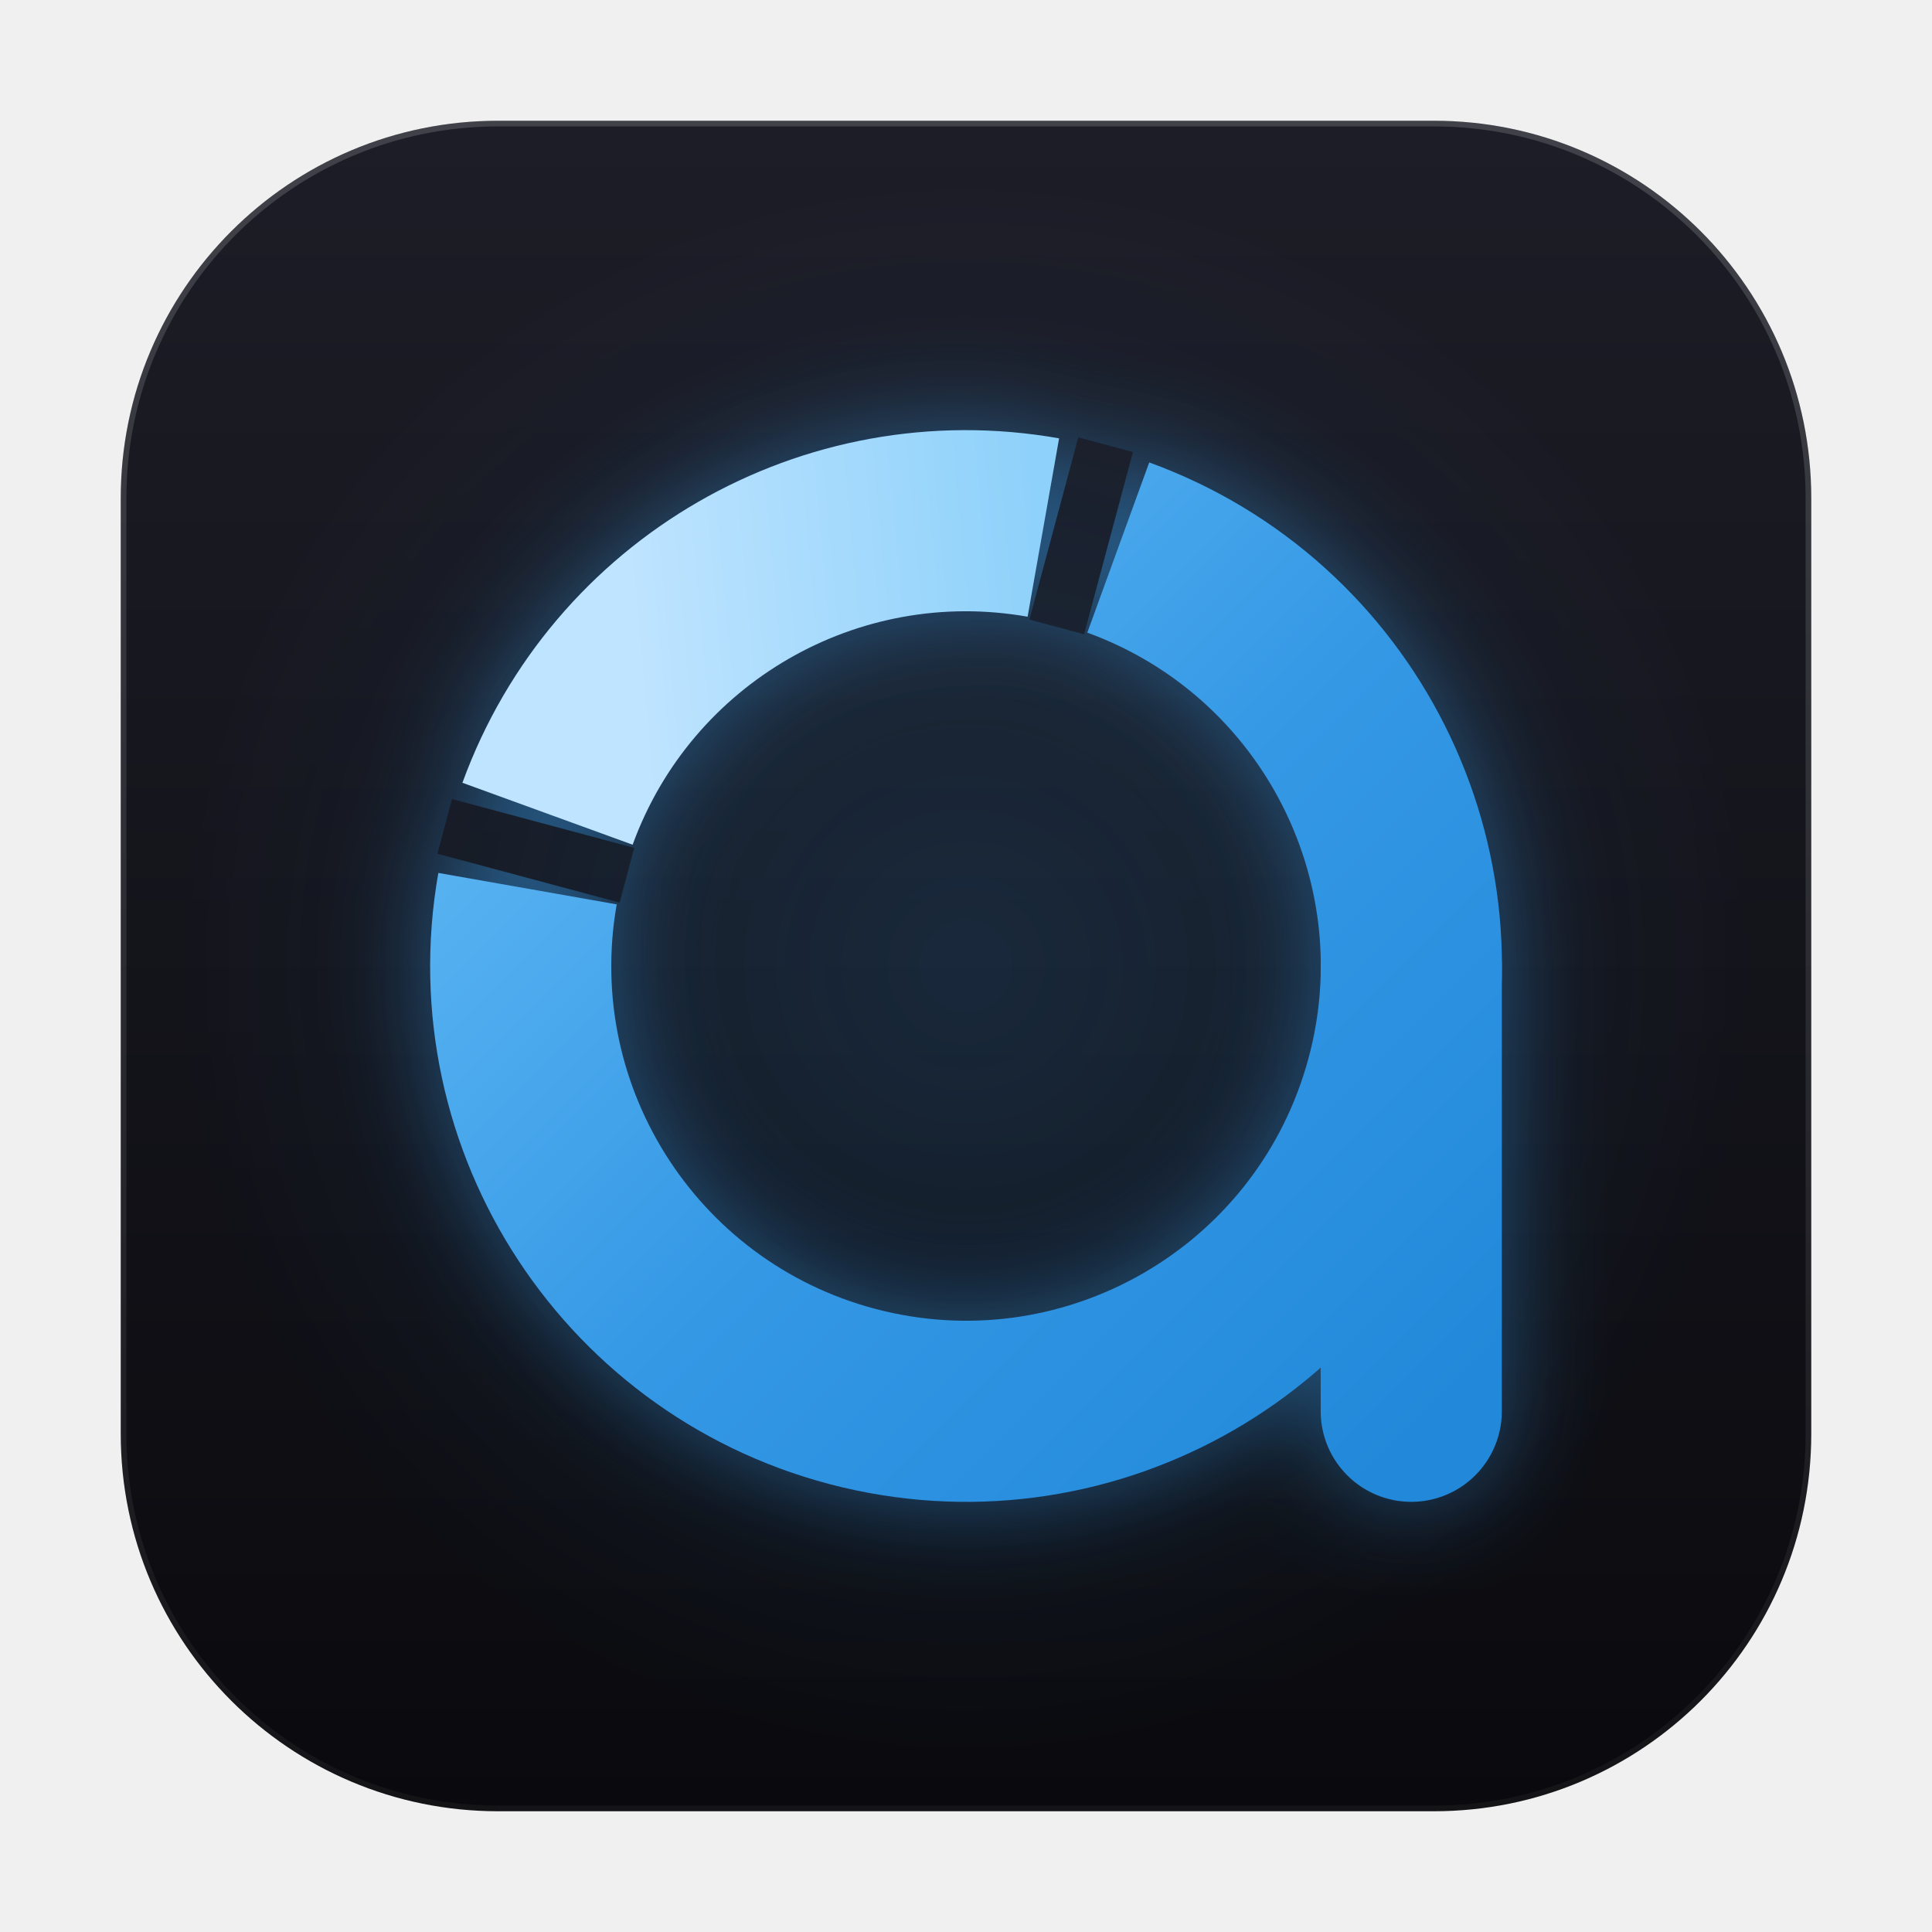
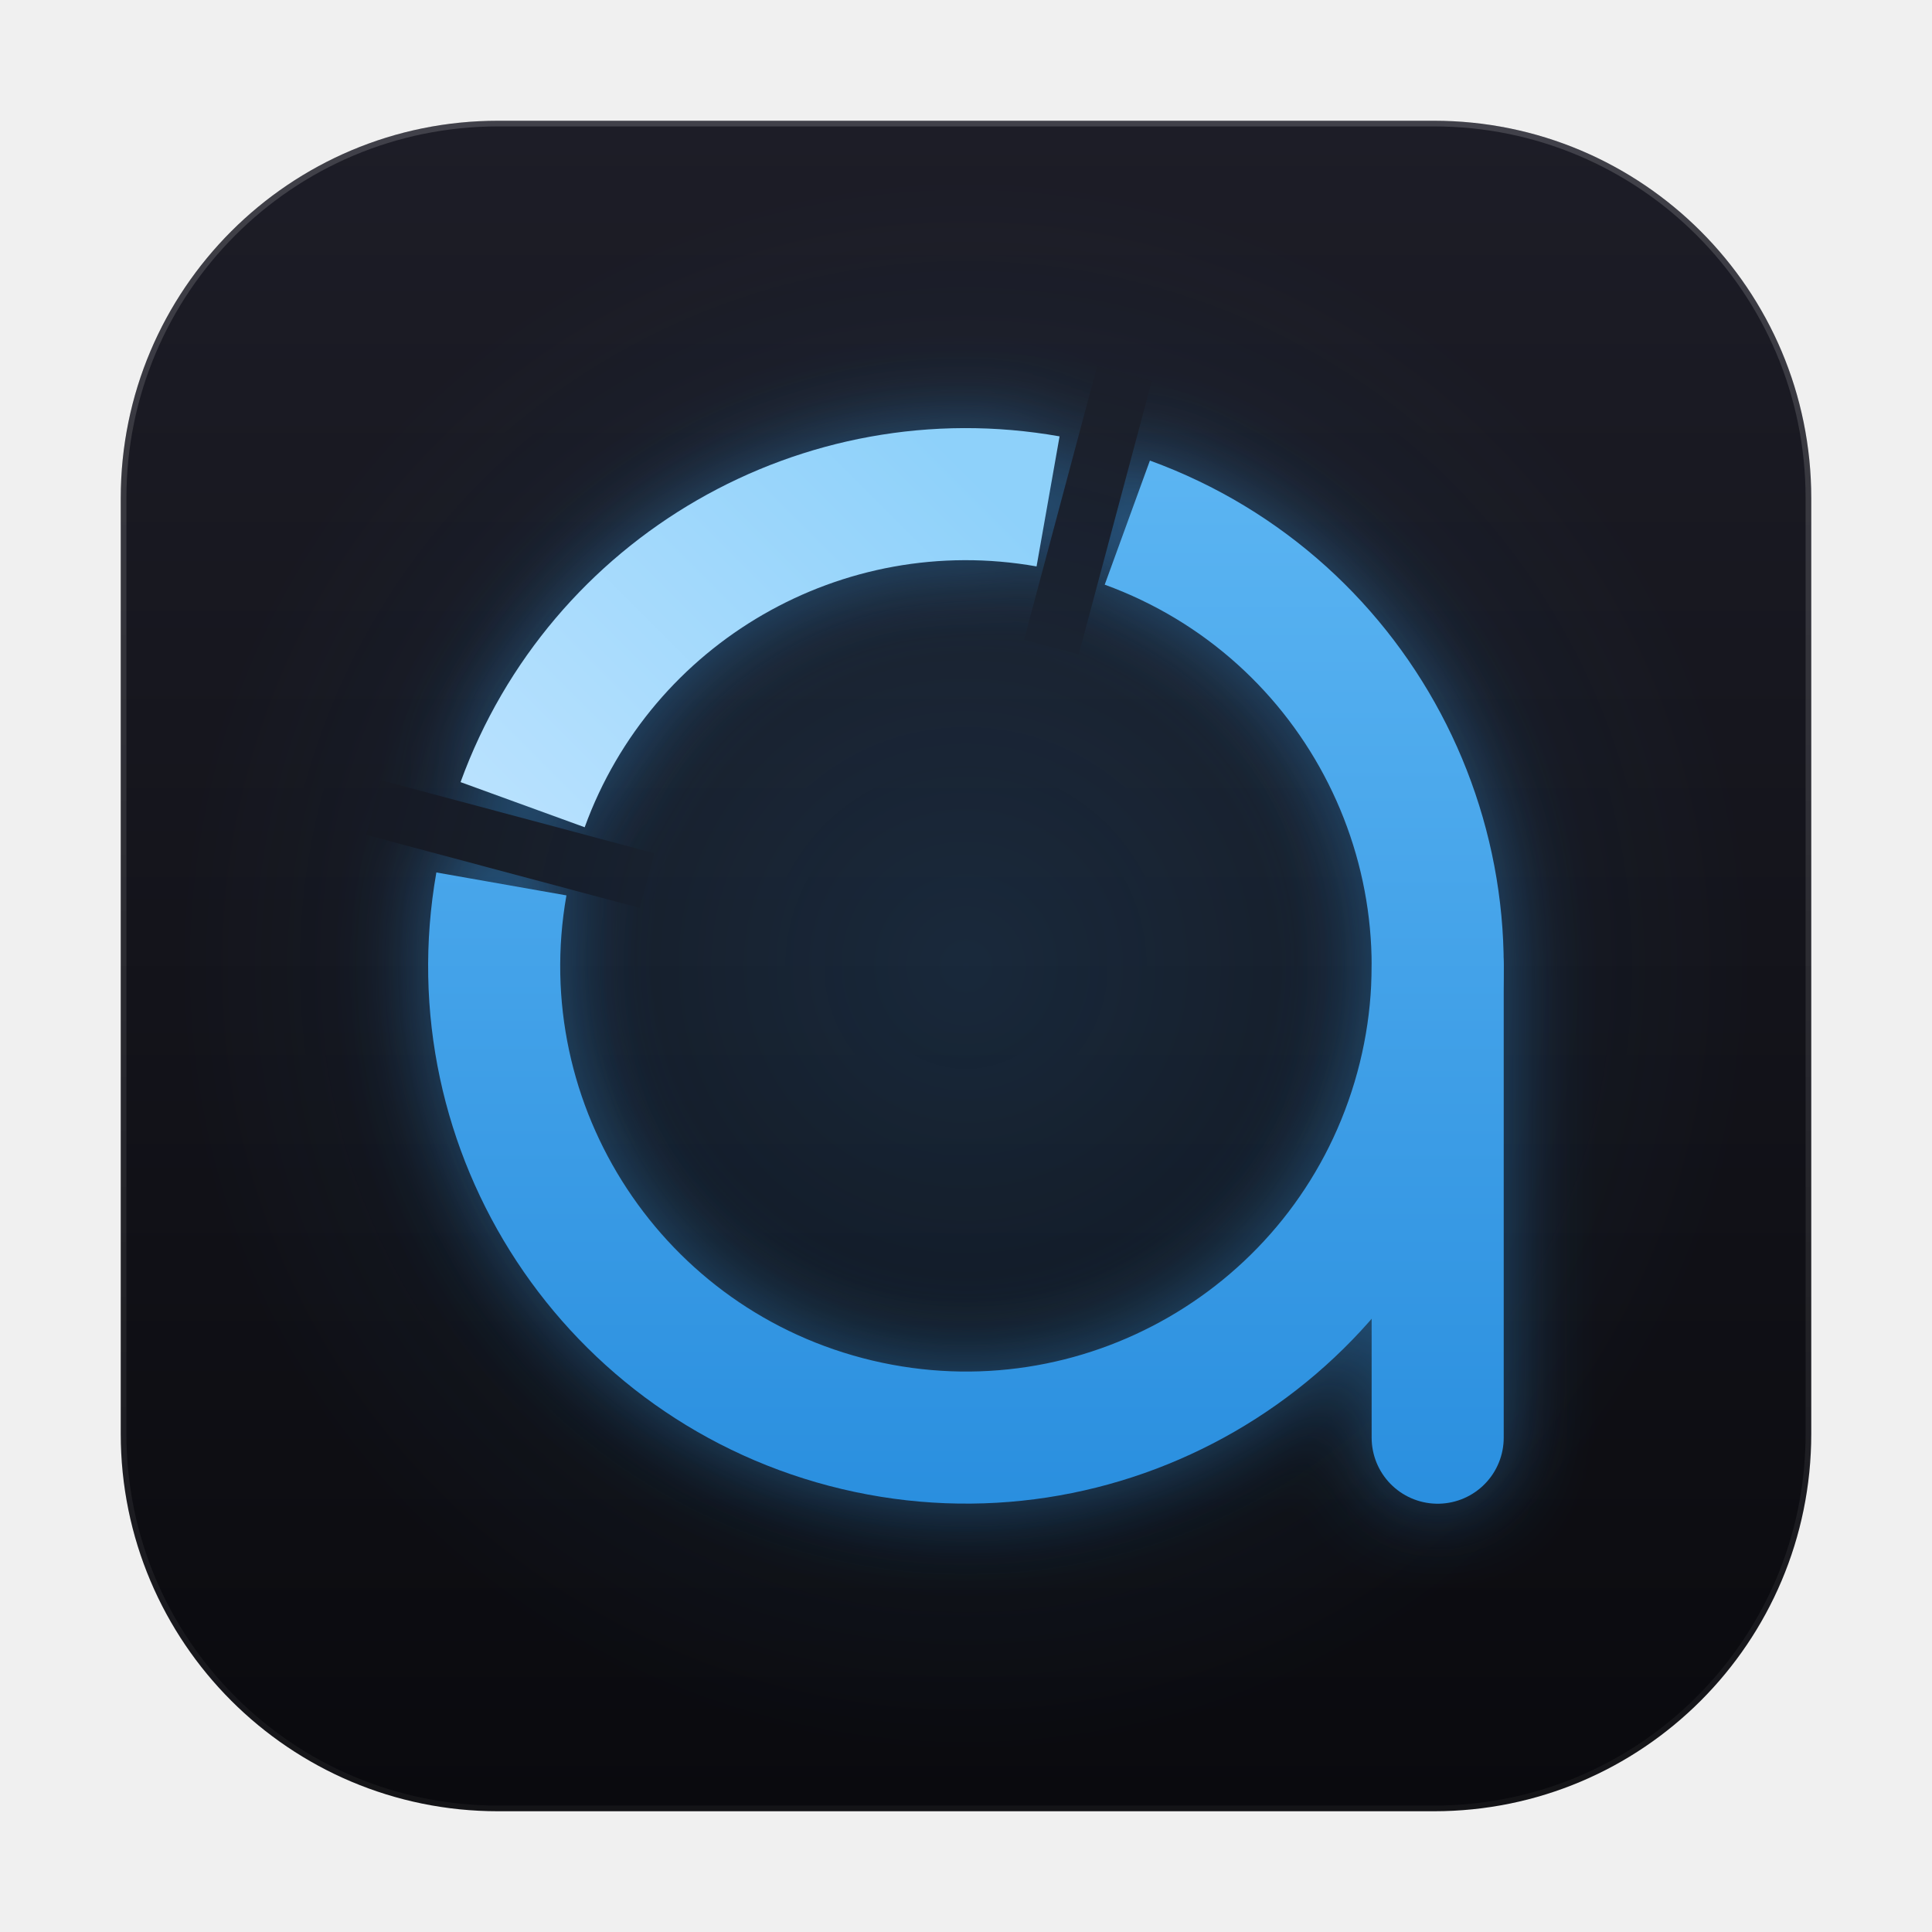
<svg xmlns="http://www.w3.org/2000/svg" width="1024" height="1024" viewBox="0 0 1024 1024">
  <defs>
    <linearGradient id="tile" x1="0" y1="0" x2="0" y2="1">
      <stop offset="0" stop-color="#1D1D27" />
      <stop offset="1" stop-color="#0A0A0E" />
    </linearGradient>
    <linearGradient id="tileEdge" x1="0" y1="0" x2="0" y2="1">
      <stop offset="0" stop-color="#FFFFFF" stop-opacity="0.16" />
      <stop offset="1" stop-color="#FFFFFF" stop-opacity="0.04" />
    </linearGradient>
    <radialGradient id="ambient" cx="512" cy="512" r="420" gradientUnits="userSpaceOnUse">
      <stop offset="0" stop-color="#3498E5" stop-opacity="0.16" />
      <stop offset="1" stop-color="#3498E5" stop-opacity="0" />
    </radialGradient>
-     <linearGradient id="line" x1="300" y1="300" x2="740" y2="740" gradientUnits="userSpaceOnUse">
+     <linearGradient id="line" x1="0" y1="-114" x2="0" y2="114" gradientUnits="userSpaceOnUse">
      <stop offset="0" stop-color="#5DB6F3" />
-       <stop offset="0.5" stop-color="#3498E5" />
-       <stop offset="1" stop-color="#2289DA" />
+       <stop offset="1" stop-color="#2A8FDF" />
    </linearGradient>
-     <linearGradient id="segment" x1="300" y1="320" x2="520" y2="300" gradientUnits="userSpaceOnUse">
+     <linearGradient id="segment" x1="20" y1="0" x2="120" y2="-100" gradientUnits="userSpaceOnUse">
      <stop offset="0" stop-color="#BFE4FF" />
      <stop offset="1" stop-color="#8ED1FA" />
    </linearGradient>
    <filter id="blur" x="-30%" y="-30%" width="160%" height="160%">
-       <feGaussianBlur stdDeviation="26" />
+       <feGaussianBlur stdDeviation="9" />
    </filter>
    <clipPath id="tileClip">
      <rect x="64" y="64" width="896" height="896" rx="200" />
    </clipPath>
-     <mask id="cuts" maskUnits="userSpaceOnUse" x="0" y="0" width="1024" height="1024">
-       <rect width="1024" height="1024" fill="#FFFFFF" />
-       <path d="M 528.1 332.3 L 554.0 235.7 M 300.3 463.9 L 203.7 438.0" stroke="#000000" stroke-width="30" />
+     <mask id="cuts" maskUnits="userSpaceOnUse" x="-200" y="-300" width="700" height="600">
+       <rect x="-200" y="-300" width="700" height="600" fill="#FFFFFF" />
+       <path d="M 46.4,-18.1 L -11.6,-33.6 M 132.1,-67.6 L 147.6,-125.6" stroke="#000000" stroke-width="12" />
    </mask>
  </defs>
  <rect x="64" y="64" width="896" height="896" rx="200" fill="url(#tile)" />
  <g clip-path="url(#tileClip)">
    <rect x="64" y="64" width="896" height="896" fill="url(#ambient)" />
  </g>
  <rect x="65.5" y="65.5" width="893" height="893" rx="198.5" fill="none" stroke="url(#tileEdge)" stroke-width="3" />
-   <g transform="translate(32 0)" fill="none" stroke-width="96">
+   <g transform="translate(227 512) scale(2.5)" fill="none" stroke-width="28">
    <g mask="url(#cuts)">
      <g filter="url(#blur)" opacity="0.45" stroke="#3498E5">
-         <path d="M 247.6 471.0 A 236 236 0 1 0 560.7 290.2 M 716 512 L 716 748" stroke-linecap="round" />
-         <path d="M 521.0 279.6 A 236 236 0 0 0 258.2 431.3" />
+         <path d="M 15.5,-17.4 A 100,100 0 1 0 148.2,-94.0 M 214,0 L 214,100" stroke-linecap="round" />
+         <path d="M 131.4,-98.5 A 100,100 0 0 0 20.0,-34.2" />
      </g>
    </g>
-     <path d="M 247.6 471.0 A 236 236 0 1 0 560.7 290.2" stroke="url(#line)" />
-     <path d="M 716 512 L 716 748" stroke="url(#line)" stroke-linecap="round" />
-     <path d="M 521.0 279.6 A 236 236 0 0 0 258.2 431.3" stroke="url(#segment)" />
+     <path d="M 15.5,-17.4 A 100,100 0 1 0 148.2,-94.0" stroke="url(#line)" />
+     <path d="M 214,0 L 214,100" stroke="url(#line)" stroke-linecap="round" />
+     <path d="M 131.4,-98.5 A 100,100 0 0 0 20.0,-34.2" stroke="url(#segment)" />
  </g>
</svg>
